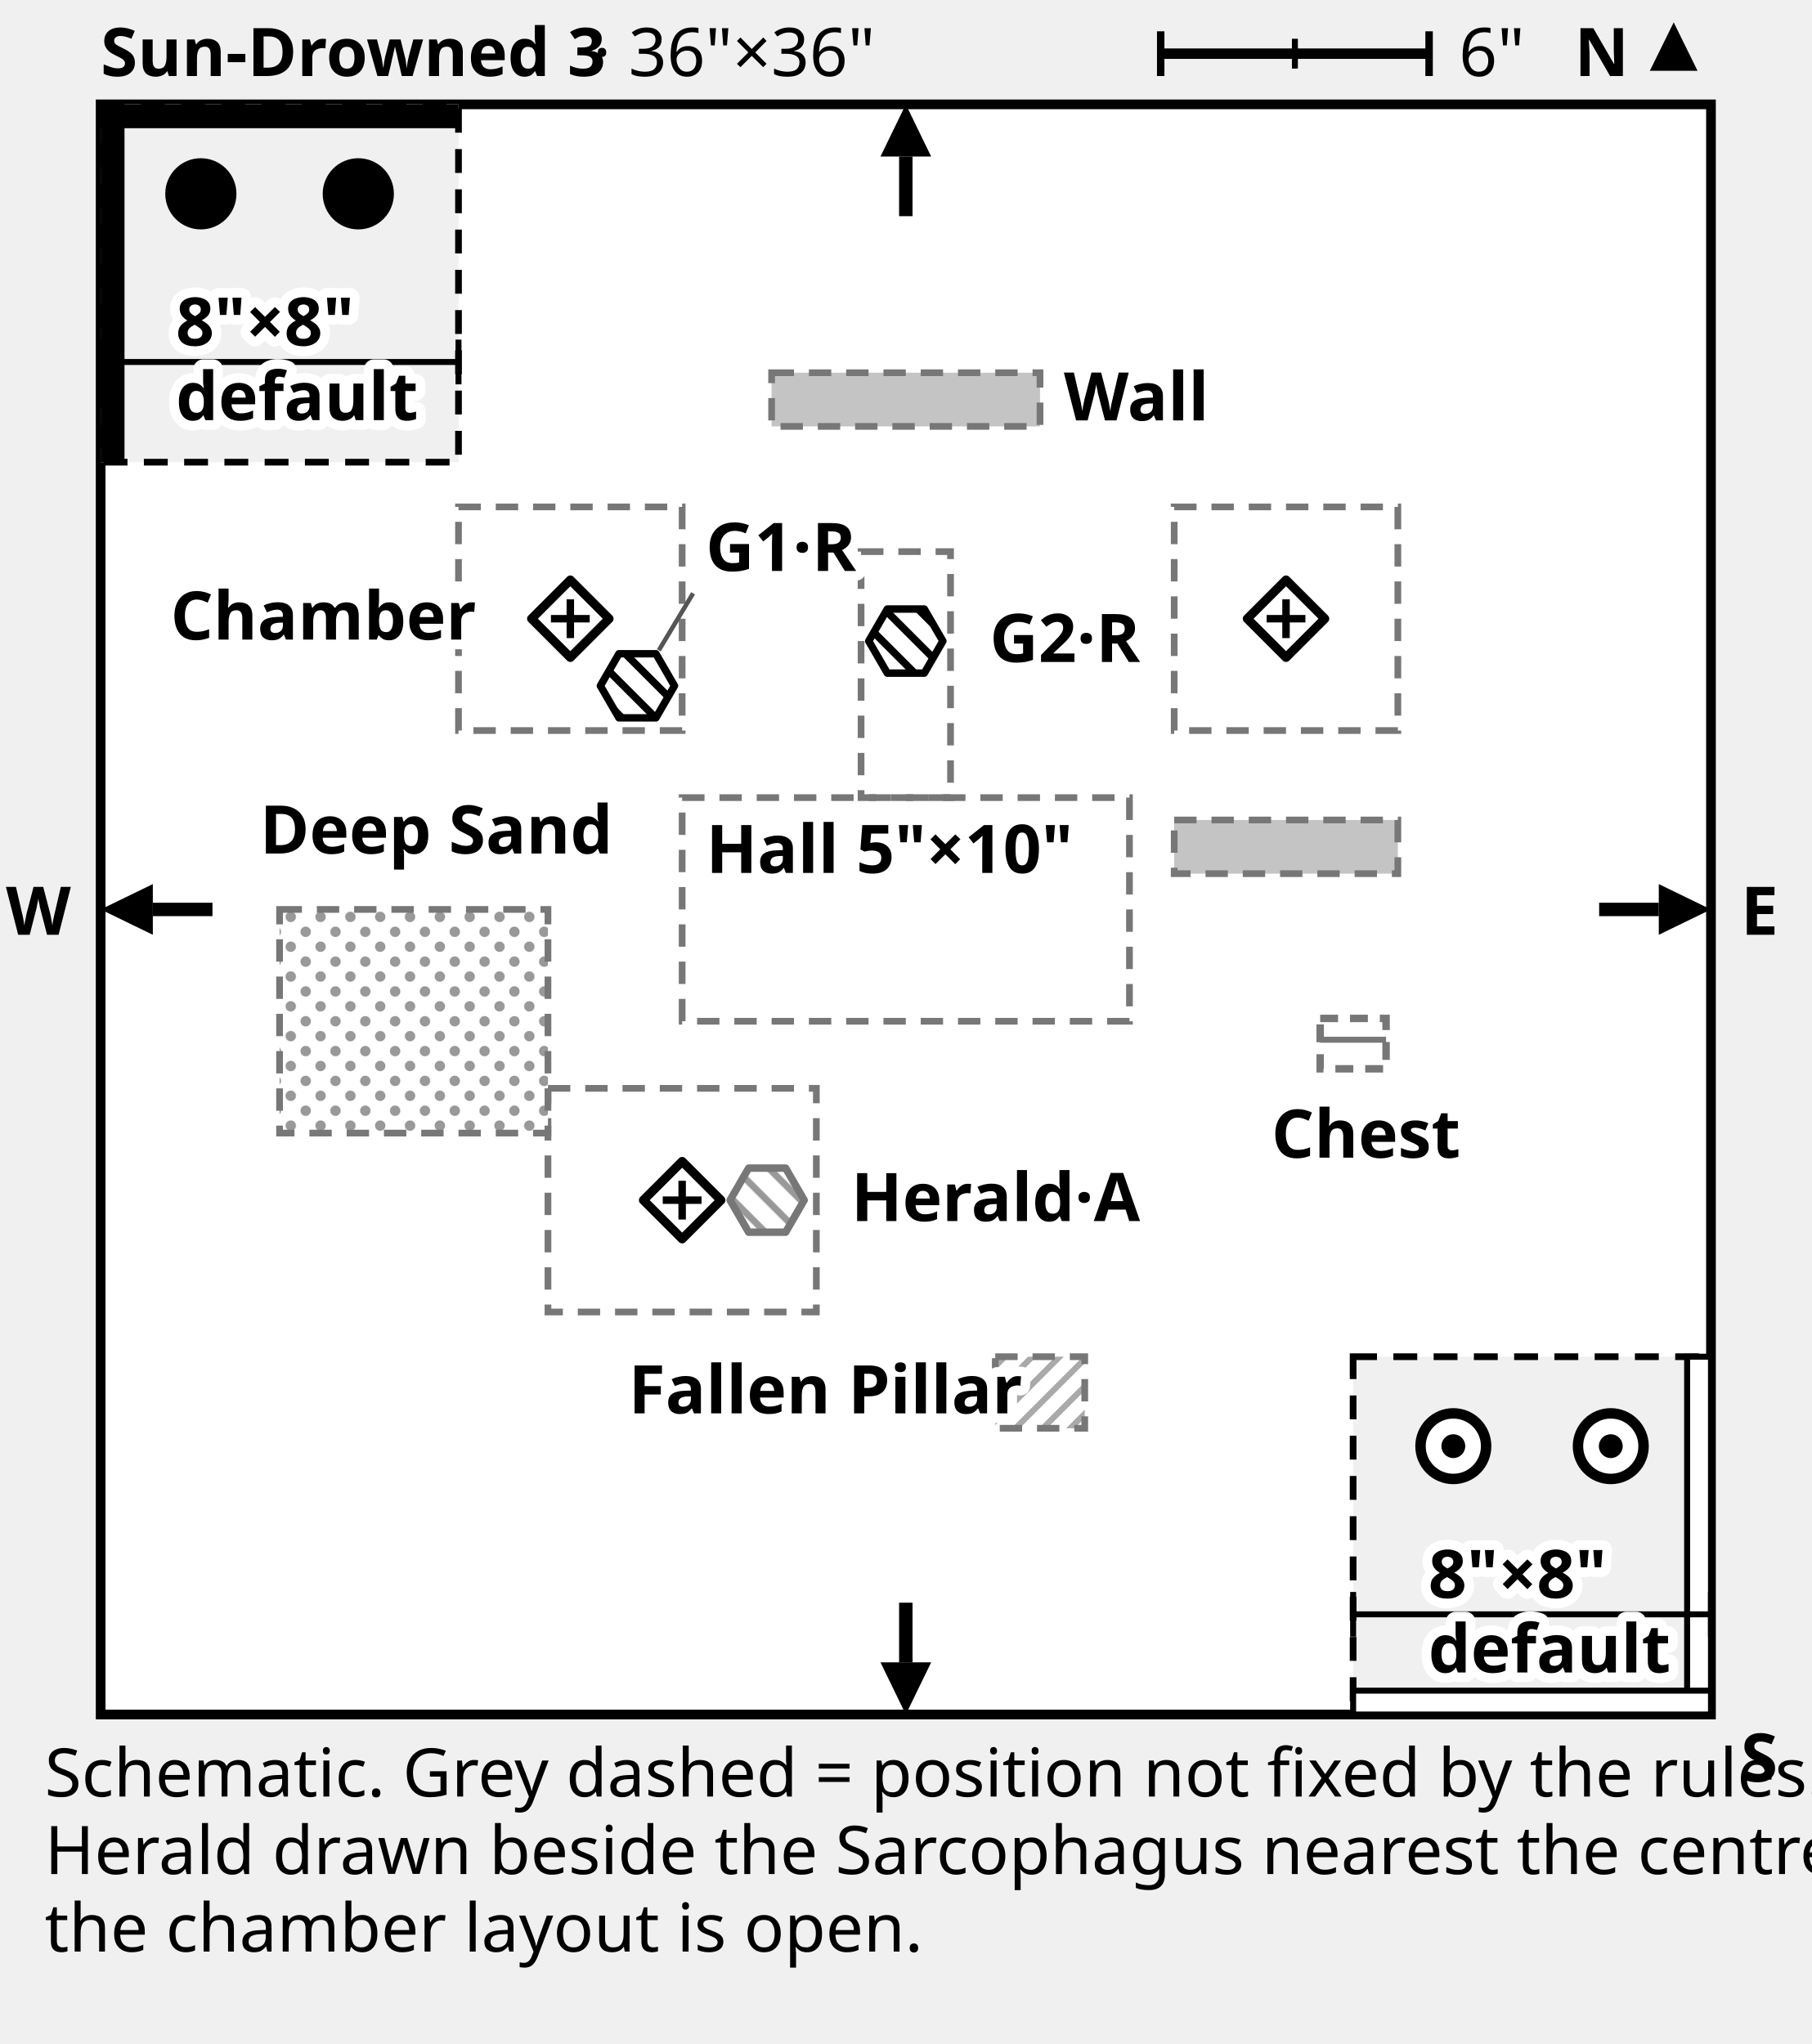
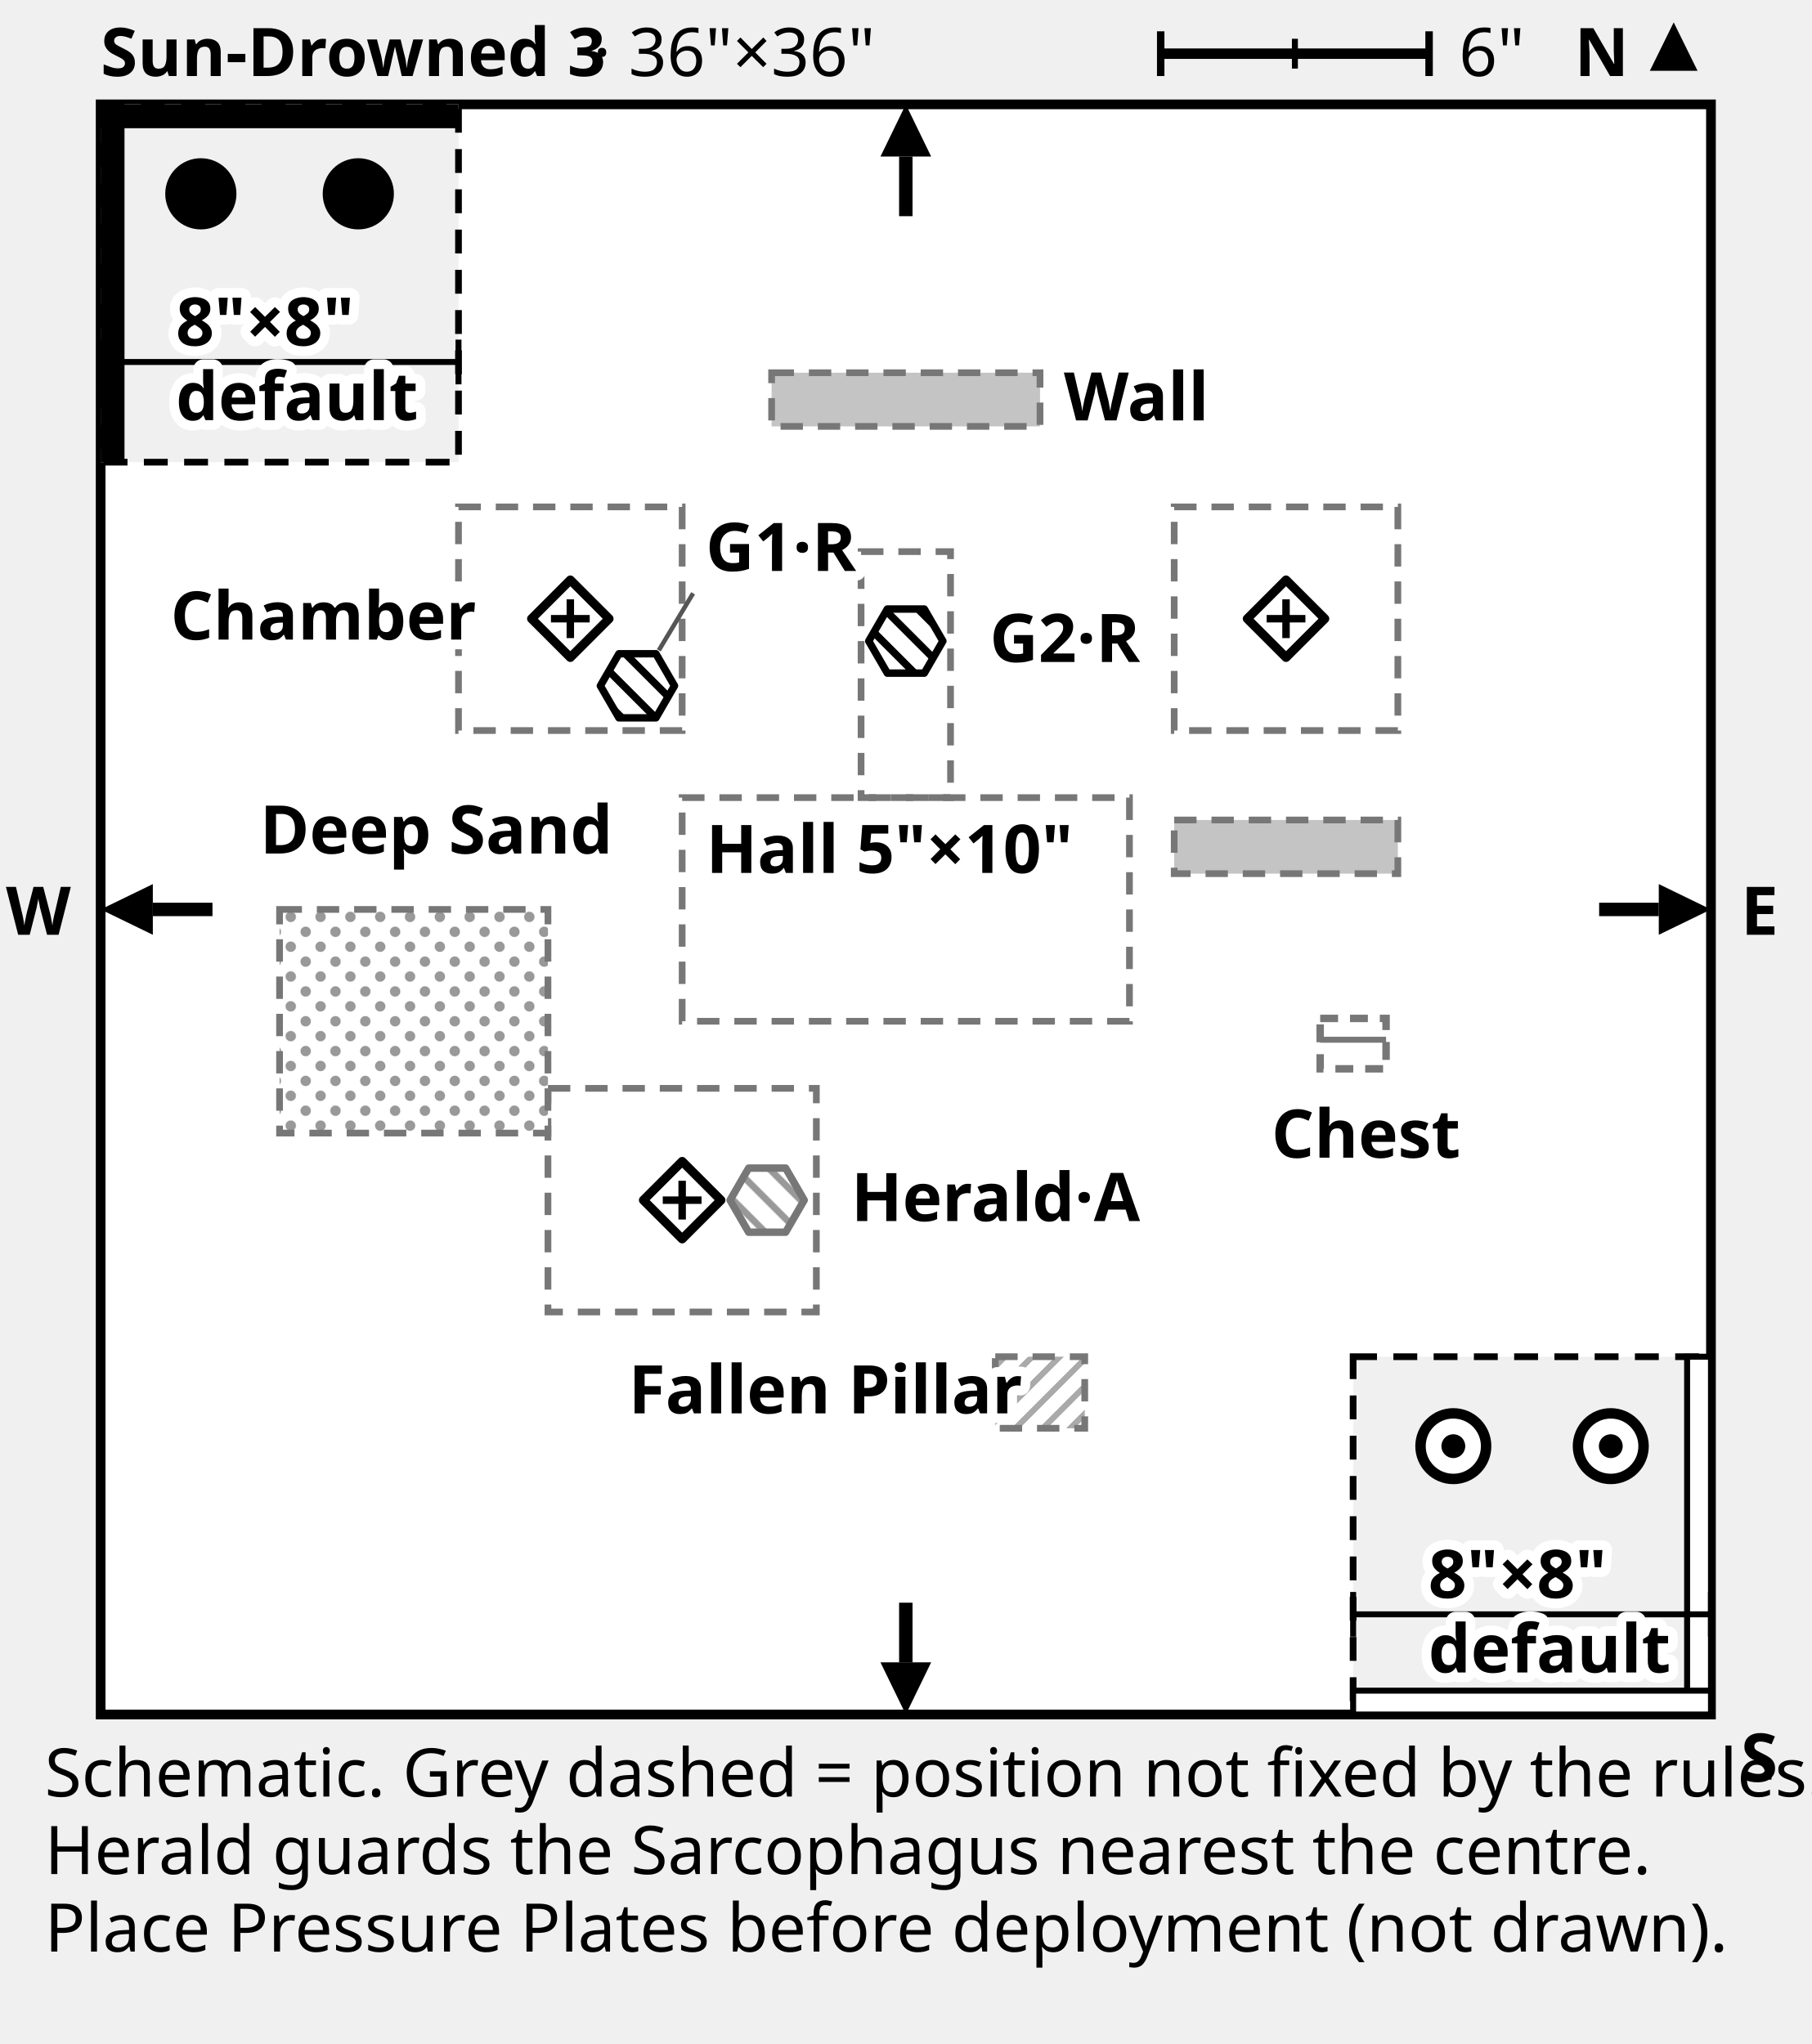
<svg xmlns="http://www.w3.org/2000/svg" width="243pt" height="274.2pt" viewBox="0 0 243 274.2">
  <defs>
    <pattern id="p-cover" width="5" height="5" patternUnits="userSpaceOnUse" patternTransform="rotate(45)">
      <rect width="5" height="5" fill="#fff" />
      <path d="M0 0.5H5M0.5 0V5" stroke="#444" stroke-width="0.7" fill="none" />
    </pattern>
    <pattern id="p-diff" width="4" height="4" patternUnits="userSpaceOnUse">
      <rect width="4" height="4" fill="#fff" />
      <circle cx="1" cy="1" r="0.75" fill="#222" />
      <circle cx="3" cy="3" r="0.75" fill="#222" />
    </pattern>
    <pattern id="p-imp" width="2.4" height="2.4" patternUnits="userSpaceOnUse" patternTransform="rotate(45)">
      <rect width="2.4" height="2.4" fill="#fff" />
      <path d="M0.4 0V2.4" stroke="#000" stroke-width="0.95" fill="none" />
    </pattern>
    <pattern id="p-mon" width="3.2" height="3.2" patternUnits="userSpaceOnUse" patternTransform="rotate(-45)">
      <rect width="3.2" height="3.2" fill="#fff" />
      <path d="M0.5 0V3.2" stroke="#000" stroke-width="1" fill="none" />
    </pattern>
    <pattern id="p-aoe" width="4" height="4" patternUnits="userSpaceOnUse" patternTransform="rotate(-45)">
      <rect width="4" height="4" fill="#fff" />
      <path d="M0.5 0V4" stroke="#777" stroke-width="1.4" fill="none" />
    </pattern>
  </defs>
  <defs>
    <pattern id="p-cover-l" width="5" height="5" patternUnits="userSpaceOnUse" patternTransform="rotate(45)">
      <rect width="5" height="5" fill="#fff" />
      <path d="M0 0.5H5M0.5 0V5" stroke="#aaa" stroke-width="0.6" fill="none" />
    </pattern>
    <pattern id="p-diff-l" width="4" height="4" patternUnits="userSpaceOnUse">
      <rect width="4" height="4" fill="#fff" />
      <circle cx="1" cy="1" r="0.7" fill="#999" />
      <circle cx="3" cy="3" r="0.7" fill="#999" />
    </pattern>
    <pattern id="p-imp-l" width="2.6" height="2.6" patternUnits="userSpaceOnUse" patternTransform="rotate(45)">
      <rect width="2.6" height="2.6" fill="#fff" />
      <path d="M0.4 0V2.6" stroke="#aaa" stroke-width="0.8" fill="none" />
    </pattern>
    <pattern id="p-mon-l" width="3.2" height="3.2" patternUnits="userSpaceOnUse" patternTransform="rotate(-45)">
      <rect width="3.2" height="3.2" fill="#fff" />
      <path d="M0.5 0V3.2" stroke="#999" stroke-width="0.9" fill="none" />
    </pattern>
    <pattern id="p-water" width="6" height="4" patternUnits="userSpaceOnUse">
      <rect width="6" height="4" fill="#fff" />
      <path d="M0 2.2Q1.5 0.4 3 2.2T6 2.2" stroke="#333" stroke-width="0.8" fill="none" />
    </pattern>
    <pattern id="p-water-l" width="6" height="4" patternUnits="userSpaceOnUse">
      <rect width="6" height="4" fill="#fff" />
      <path d="M0 2.2Q1.5 0.4 3 2.2T6 2.2" stroke="#aaa" stroke-width="0.8" fill="none" />
    </pattern>
    <pattern id="p-slip" width="6" height="6" patternUnits="userSpaceOnUse" patternTransform="rotate(-30)">
      <rect width="6" height="6" fill="#fff" />
      <path d="M0.5 1.5H3.5M3.5 4.5H5.5" stroke="#333" stroke-width="0.9" fill="none" />
    </pattern>
    <pattern id="p-slip-l" width="6" height="6" patternUnits="userSpaceOnUse" patternTransform="rotate(-30)">
      <rect width="6" height="6" fill="#fff" />
      <path d="M0.5 1.5H3.5M3.5 4.5H5.5" stroke="#aaa" stroke-width="0.9" fill="none" />
    </pattern>
    <pattern id="p-dark" width="4" height="4" patternUnits="userSpaceOnUse">
      <rect width="4" height="4" fill="#d9d9d9" />
      <path d="M0 4L4 0" stroke="#fff" stroke-width="0.9" fill="none" />
    </pattern>
    <pattern id="p-diffo" width="4" height="4" patternUnits="userSpaceOnUse">
      <circle cx="1" cy="1" r="0.8" fill="#222" />
      <circle cx="3" cy="3" r="0.8" fill="#222" />
    </pattern>
    <pattern id="p-diffo-l" width="4" height="4" patternUnits="userSpaceOnUse">
      <circle cx="1" cy="1" r="0.8" fill="#999" />
      <circle cx="3" cy="3" r="0.8" fill="#999" />
    </pattern>
    <pattern id="p-chasm" width="6" height="6" patternUnits="userSpaceOnUse">
      <rect width="6" height="6" fill="#d4d4d4" />
      <path d="M1.5 0V6M4.5 0V6" stroke="#333" stroke-width="1.1" stroke-dasharray="2.6 1.6" fill="none" />
    </pattern>
    <pattern id="p-chasm-l" width="6" height="6" patternUnits="userSpaceOnUse">
      <rect width="6" height="6" fill="#efefef" />
      <path d="M1.5 0V6M4.5 0V6" stroke="#aaa" stroke-width="1.1" stroke-dasharray="2.6 1.6" fill="none" />
    </pattern>
    <clipPath id="bclip">
      <rect x="13.5" y="14" width="216" height="216" />
    </clipPath>
  </defs>
  <rect x="13.5" y="14" width="216" height="216" fill="#fff" stroke="#000" stroke-width="1.3" />
  <g data-glyph="zone-A">
    <rect x="13.5" y="14" width="48" height="48" fill="#f0f0f0" stroke="#000" stroke-width="0.9" stroke-dasharray="3.2 2.2" />
    <rect x="13.5" y="14" width="3.2" height="48" fill="#000" />
    <rect x="13.5" y="14" width="48" height="3.2" fill="#000" />
  </g>
  <g data-glyph="dim">
    <line x1="13.5" y1="48.56" x2="61.5" y2="48.56" stroke="#000" stroke-width="0.8" stroke-linecap="butt" />
    <line x1="13.5" y1="45.56" x2="13.5" y2="51.56" stroke="#000" stroke-width="0.8" stroke-linecap="butt" />
    <line x1="61.5" y1="45.56" x2="61.5" y2="51.56" stroke="#000" stroke-width="0.8" stroke-linecap="butt" />
  </g>
  <g data-glyph="zone-B">
    <rect x="181.5" y="182" width="48" height="48" fill="#f0f0f0" stroke="#000" stroke-width="0.9" stroke-dasharray="3.2 2.2" />
    <rect x="226.3" y="182" width="3.2" height="48" fill="#fff" stroke="#000" stroke-width="0.8" />
    <rect x="181.5" y="226.8" width="48" height="3.2" fill="#fff" stroke="#000" stroke-width="0.8" />
  </g>
  <g data-glyph="dim">
    <line x1="181.5" y1="216.56" x2="229.5" y2="216.56" stroke="#000" stroke-width="0.8" stroke-linecap="butt" />
    <line x1="181.5" y1="213.56" x2="181.5" y2="219.56" stroke="#000" stroke-width="0.8" stroke-linecap="butt" />
    <line x1="229.5" y1="213.56" x2="229.5" y2="219.56" stroke="#000" stroke-width="0.8" stroke-linecap="butt" />
  </g>
  <g data-glyph="ter-open" data-state="illus">
    <rect x="91.5" y="107" width="60" height="30" fill="none" stroke="#777" stroke-width="0.9" stroke-dasharray="3 2" />
  </g>
  <g data-glyph="ter-open" data-state="illus">
    <rect x="61.5" y="68" width="30" height="30" fill="none" stroke="#777" stroke-width="0.9" stroke-dasharray="3 2" />
  </g>
  <g data-glyph="ter-open" data-state="illus">
    <rect x="157.5" y="68" width="30" height="30" fill="none" stroke="#777" stroke-width="0.9" stroke-dasharray="3 2" />
  </g>
  <g data-glyph="ter-open" data-state="illus">
    <rect x="73.5" y="146" width="36" height="30" fill="none" stroke="#777" stroke-width="0.9" stroke-dasharray="3 2" />
  </g>
  <g data-glyph="ter-open" data-state="illus">
    <rect x="115.5" y="74" width="12" height="33" fill="none" stroke="#777" stroke-width="0.9" stroke-dasharray="3 2" />
  </g>
  <g data-glyph="ter-blocking" data-state="illus">
    <rect x="103.5" y="50" width="36" height="7.2" fill="#c4c4c4" stroke="#777" stroke-width="0.9" stroke-dasharray="3 2" />
  </g>
  <g data-glyph="ter-blocking" data-state="illus">
    <rect x="157.5" y="110" width="30" height="7.2" fill="#c4c4c4" stroke="#777" stroke-width="0.9" stroke-dasharray="3 2" />
  </g>
  <g data-glyph="ter-impassable" data-state="illus">
    <rect x="133.5" y="182" width="12" height="9.6" fill="url(#p-imp-l)" stroke="#777" stroke-width="0.9" stroke-dasharray="3 2" />
  </g>
  <g data-glyph="ter-difficult" data-state="illus">
    <rect x="37.5" y="122" width="36" height="30" fill="url(#p-diff-l)" stroke="#777" stroke-width="0.9" stroke-dasharray="3 2" />
  </g>
  <g data-glyph="obj">
    <polygon points="76.5,77.8 81.7,83 76.5,88.2 71.3,83" fill="#fff" stroke="#000" stroke-width="1.2" stroke-linejoin="round" />
    <line x1="73.9" y1="83" x2="79.1" y2="83" stroke="#000" stroke-width="1" stroke-linecap="butt" />
    <line x1="76.5" y1="80.4" x2="76.5" y2="85.6" stroke="#000" stroke-width="1" stroke-linecap="butt" />
  </g>
  <g data-glyph="obj">
    <polygon points="172.5,77.8 177.7,83 172.5,88.2 167.3,83" fill="#fff" stroke="#000" stroke-width="1.2" stroke-linejoin="round" />
    <line x1="169.9" y1="83" x2="175.1" y2="83" stroke="#000" stroke-width="1" stroke-linecap="butt" />
    <line x1="172.5" y1="80.4" x2="172.5" y2="85.6" stroke="#000" stroke-width="1" stroke-linecap="butt" />
  </g>
  <g data-glyph="obj">
    <polygon points="91.5,155.8 96.7,161 91.5,166.2 86.3,161" fill="#fff" stroke="#000" stroke-width="1.2" stroke-linejoin="round" />
    <line x1="88.9" y1="161" x2="94.1" y2="161" stroke="#000" stroke-width="1" stroke-linecap="butt" />
    <line x1="91.5" y1="158.4" x2="91.5" y2="163.6" stroke="#000" stroke-width="1" stroke-linecap="butt" />
  </g>
  <g data-glyph="chest" data-state="illus">
    <rect x="177.08" y="136.62" width="8.84" height="6.76" fill="#fff" stroke="#777" stroke-width="1" stroke-dasharray="2.4 1.6" />
    <line x1="177.08" y1="139.48" x2="185.92" y2="139.48" stroke="#777" stroke-width="0.8" stroke-linecap="butt" />
  </g>
  <g data-glyph="mon" data-state="illus">
    <polygon points="107.87,161 105.38,165.3 100.42,165.3 97.93,161 100.42,156.7 105.38,156.7" fill="url(#p-mon-l)" stroke="#777" stroke-width="1" stroke-linejoin="round" />
  </g>
  <g data-glyph="mon">
    <polygon points="90.47,92 87.98,96.3 83.02,96.3 80.53,92 83.02,87.7 87.98,87.7" fill="url(#p-mon)" stroke="#000" stroke-width="1" stroke-linejoin="round" />
  </g>
  <g data-glyph="mon">
    <polygon points="126.47,86 123.98,90.3 119.02,90.3 116.53,86 119.02,81.7 123.98,81.7" fill="url(#p-mon)" stroke="#000" stroke-width="1" stroke-linejoin="round" />
  </g>
  <g data-glyph="arr-exit">
    <line x1="121.5" y1="29" x2="121.5" y2="21" stroke="#000" stroke-width="1.8" stroke-linecap="butt" />
    <polygon points="121.5,14 124.9,21 118.1,21" fill="#000" />
  </g>
  <g data-glyph="arr-exit">
    <line x1="214.5" y1="122" x2="222.5" y2="122" stroke="#000" stroke-width="1.8" stroke-linecap="butt" />
    <polygon points="229.5,122 222.5,125.4 222.5,118.6" fill="#000" />
  </g>
  <g data-glyph="arr-exit">
    <line x1="121.5" y1="215" x2="121.5" y2="223" stroke="#000" stroke-width="1.8" stroke-linecap="butt" />
    <polygon points="121.5,230 118.1,223 124.9,223" fill="#000" />
  </g>
  <g data-glyph="arr-exit">
    <line x1="28.5" y1="122" x2="20.5" y2="122" stroke="#000" stroke-width="1.8" stroke-linecap="butt" />
    <polygon points="13.5,122 20.5,118.6 20.5,125.4" fill="#000" />
  </g>
  <g data-glyph="hero-A">
    <circle cx="26.94" cy="26" r="4.4" fill="#000" stroke="#000" stroke-width="0.75" />
  </g>
  <g data-glyph="hero-A">
    <circle cx="48.06" cy="26" r="4.4" fill="#000" stroke="#000" stroke-width="0.75" />
  </g>
  <g data-glyph="hero-B">
    <circle cx="194.94" cy="194" r="4.4" fill="#fff" stroke="#000" stroke-width="1.4" />
    <circle cx="194.94" cy="194" r="1.6" fill="#000" />
  </g>
  <g data-glyph="hero-B">
    <circle cx="216.06" cy="194" r="4.4" fill="#fff" stroke="#000" stroke-width="1.4" />
    <circle cx="216.06" cy="194" r="1.6" fill="#000" />
  </g>
  <text x="23.59" y="46.36" font-family="'Source Sans 3'" font-size="9" font-weight="600" fill="#000" stroke="#fff" stroke-width="2.6" stroke-linejoin="round" paint-order="stroke">8"×8"</text>
  <text x="23.59" y="56.36" font-family="'Source Sans 3'" font-size="9" font-weight="600" fill="#000" stroke="#fff" stroke-width="2.6" stroke-linejoin="round" paint-order="stroke">default</text>
  <text x="191.59" y="214.36" font-family="'Source Sans 3'" font-size="9" font-weight="600" fill="#000" stroke="#fff" stroke-width="2.6" stroke-linejoin="round" paint-order="stroke">8"×8"</text>
  <text x="191.59" y="224.36" font-family="'Source Sans 3'" font-size="9" font-weight="600" fill="#000" stroke="#fff" stroke-width="2.6" stroke-linejoin="round" paint-order="stroke">default</text>
  <text x="94.7" y="117.1" font-family="'Source Sans 3'" font-size="9" font-weight="600" fill="#000" stroke="#fff" stroke-width="2.6" stroke-linejoin="round" paint-order="stroke">Hall 5"×10"</text>
  <text x="22.88" y="85.8" font-family="'Source Sans 3'" font-size="9" font-weight="600" fill="#000" stroke="#fff" stroke-width="2.6" stroke-linejoin="round" paint-order="stroke">Chamber</text>
  <text x="142.7" y="56.4" font-family="'Source Sans 3'" font-size="9" font-weight="600" fill="#000" stroke="#fff" stroke-width="2.6" stroke-linejoin="round" paint-order="stroke">Wall</text>
  <text x="84.31" y="189.6" font-family="'Source Sans 3'" font-size="9" font-weight="600" fill="#000" stroke="#fff" stroke-width="2.6" stroke-linejoin="round" paint-order="stroke">Fallen Pillar</text>
  <text x="34.85" y="114.5" font-family="'Source Sans 3'" font-size="9" font-weight="600" fill="#000" stroke="#fff" stroke-width="2.6" stroke-linejoin="round" paint-order="stroke">Deep Sand</text>
  <text x="170.55" y="155.3" font-family="'Source Sans 3'" font-size="9" font-weight="600" fill="#000" stroke="#fff" stroke-width="2.6" stroke-linejoin="round" paint-order="stroke">Chest</text>
  <text x="114.16" y="163.8" font-family="'Source Sans 3'" font-size="9" font-weight="600" fill="#000" stroke="#fff" stroke-width="2.6" stroke-linejoin="round" paint-order="stroke">Herald·A</text>
  <g data-glyph="leader">
    <line x1="88.37" y1="87.24" x2="92.97" y2="79.59" stroke="#555" stroke-width="0.6" stroke-linecap="butt" />
  </g>
  <text x="94.67" y="76.59" font-family="'Source Sans 3'" font-size="9" font-weight="600" fill="#000" stroke="#fff" stroke-width="2.6" stroke-linejoin="round" paint-order="stroke">G1·R</text>
  <text x="132.76" y="88.8" font-family="'Source Sans 3'" font-size="9" font-weight="600" fill="#000" stroke="#fff" stroke-width="2.6" stroke-linejoin="round" paint-order="stroke">G2·R</text>
  <text x="13.5" y="10.2" font-weight="700" font-family="'Source Sans 3'" font-size="9" fill="#000">Sun-Drowned 3</text>
  <text x="79.55" y="10.2" font-weight="400" font-family="'Source Sans 3'" font-size="9" fill="#000">·  36"×36"</text>
  <g data-glyph="compass">
    <polygon points="224.5,3 221.3,9.5 227.7,9.5" fill="#000" />
    <text x="218.5" y="10.2" font-weight="700" font-family="'Source Sans 3'" font-size="9" fill="#000" text-anchor="end">N</text>
  </g>
  <g data-glyph="scale">
    <line x1="155.69" y1="7.2" x2="191.69" y2="7.2" stroke="#000" stroke-width="1.4" stroke-linecap="butt" />
    <line x1="155.69" y1="4.2" x2="155.69" y2="10.2" stroke="#000" stroke-width="1" stroke-linecap="butt" />
    <line x1="191.69" y1="4.2" x2="191.69" y2="10.2" stroke="#000" stroke-width="1" stroke-linecap="butt" />
    <line x1="173.69" y1="5.2" x2="173.69" y2="9.2" stroke="#000" stroke-width="0.8" stroke-linecap="butt" />
    <text x="195.69" y="10.2" font-weight="400" font-family="'Source Sans 3'" font-size="9" fill="#000">6"</text>
  </g>
  <text x="9.5" y="125.4" font-weight="700" font-family="'Source Sans 3'" font-size="9" fill="#000" text-anchor="end">W</text>
  <text x="233.5" y="125.4" font-weight="700" font-family="'Source Sans 3'" font-size="9" fill="#000">E</text>
  <text x="233.5" y="239" font-weight="700" font-family="'Source Sans 3'" font-size="9" fill="#000">S</text>
  <text x="6" y="241" font-weight="400" font-family="'Source Sans 3'" font-size="9" fill="#000">Schematic. Grey dashed = position not fixed by the rules.</text>
-   <text x="6" y="251.4" font-weight="400" font-family="'Source Sans 3'" font-size="9" fill="#000">Herald drawn beside the Sarcophagus nearest the centre;</text>
-   <text x="6" y="261.8" font-weight="400" font-family="'Source Sans 3'" font-size="9" fill="#000">the chamber layout is open.</text>
+   <text x="6" y="251.4" font-weight="400" font-family="'Source Sans 3'" font-size="9" fill="#000">Herald guards the Sarcophagus nearest the centre.</text>
+   <text x="6" y="261.8" font-weight="400" font-family="'Source Sans 3'" font-size="9" fill="#000">Place Pressure Plates before deployment (not drawn).</text>
</svg>
